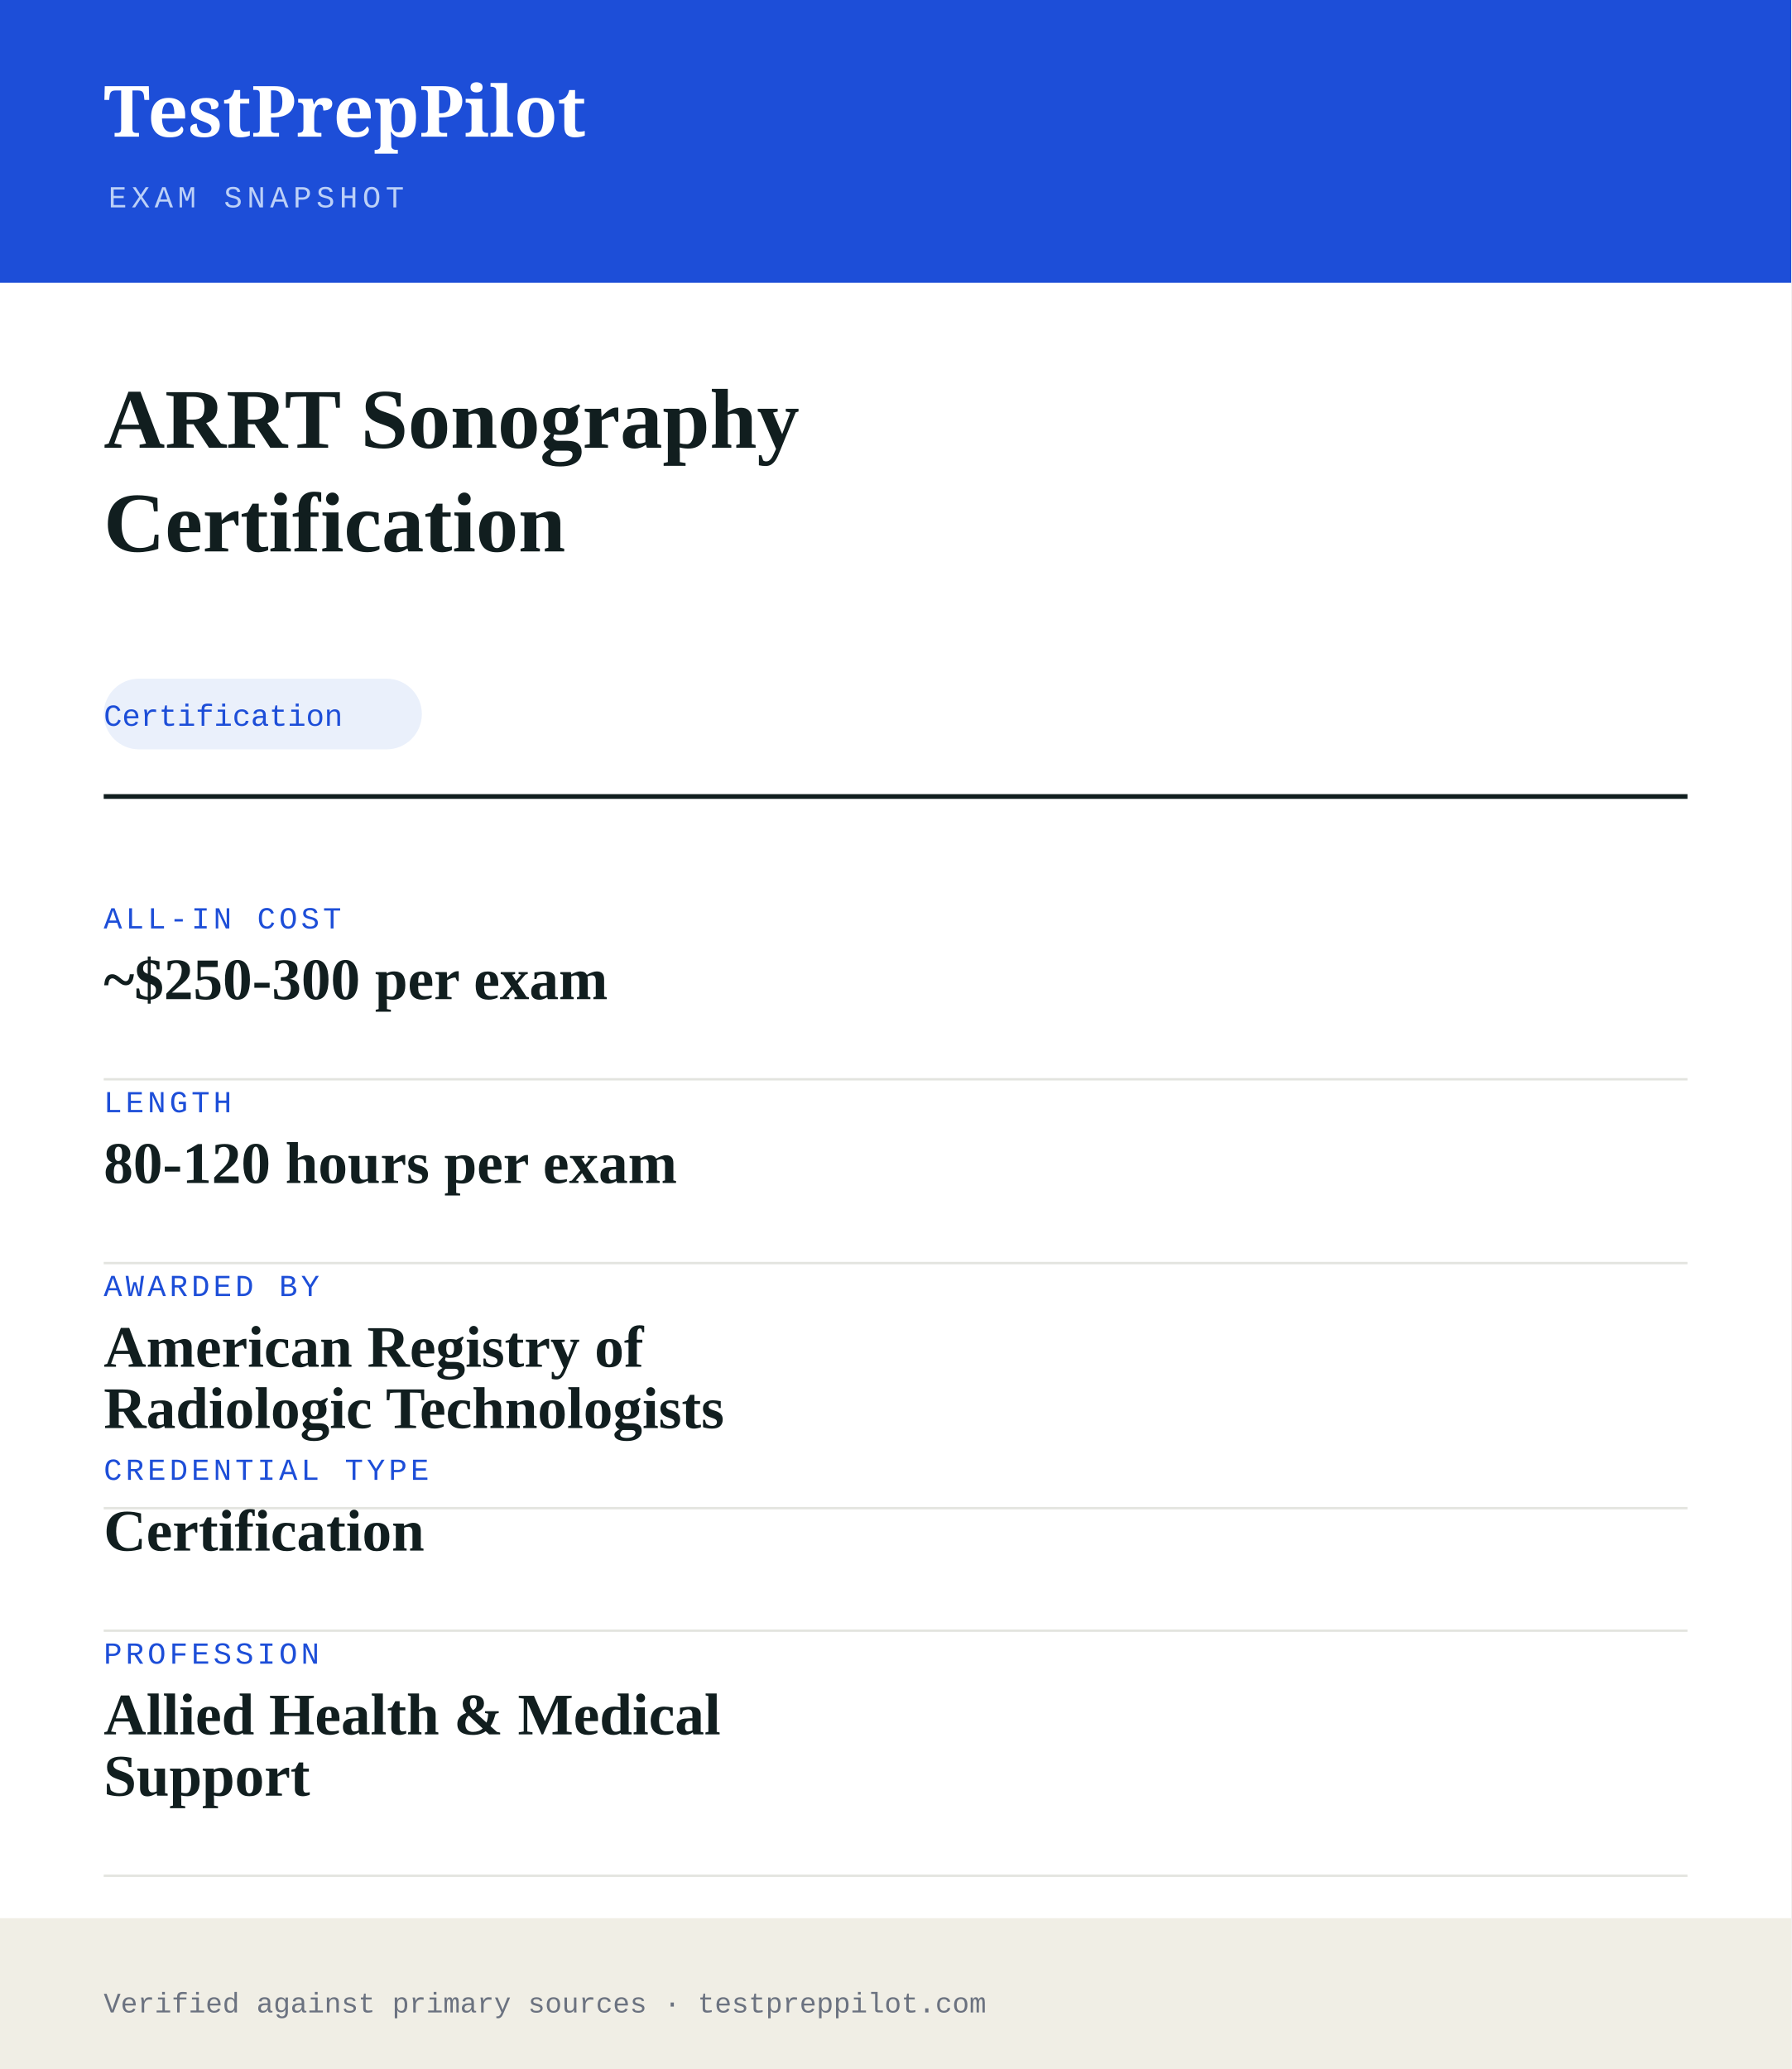
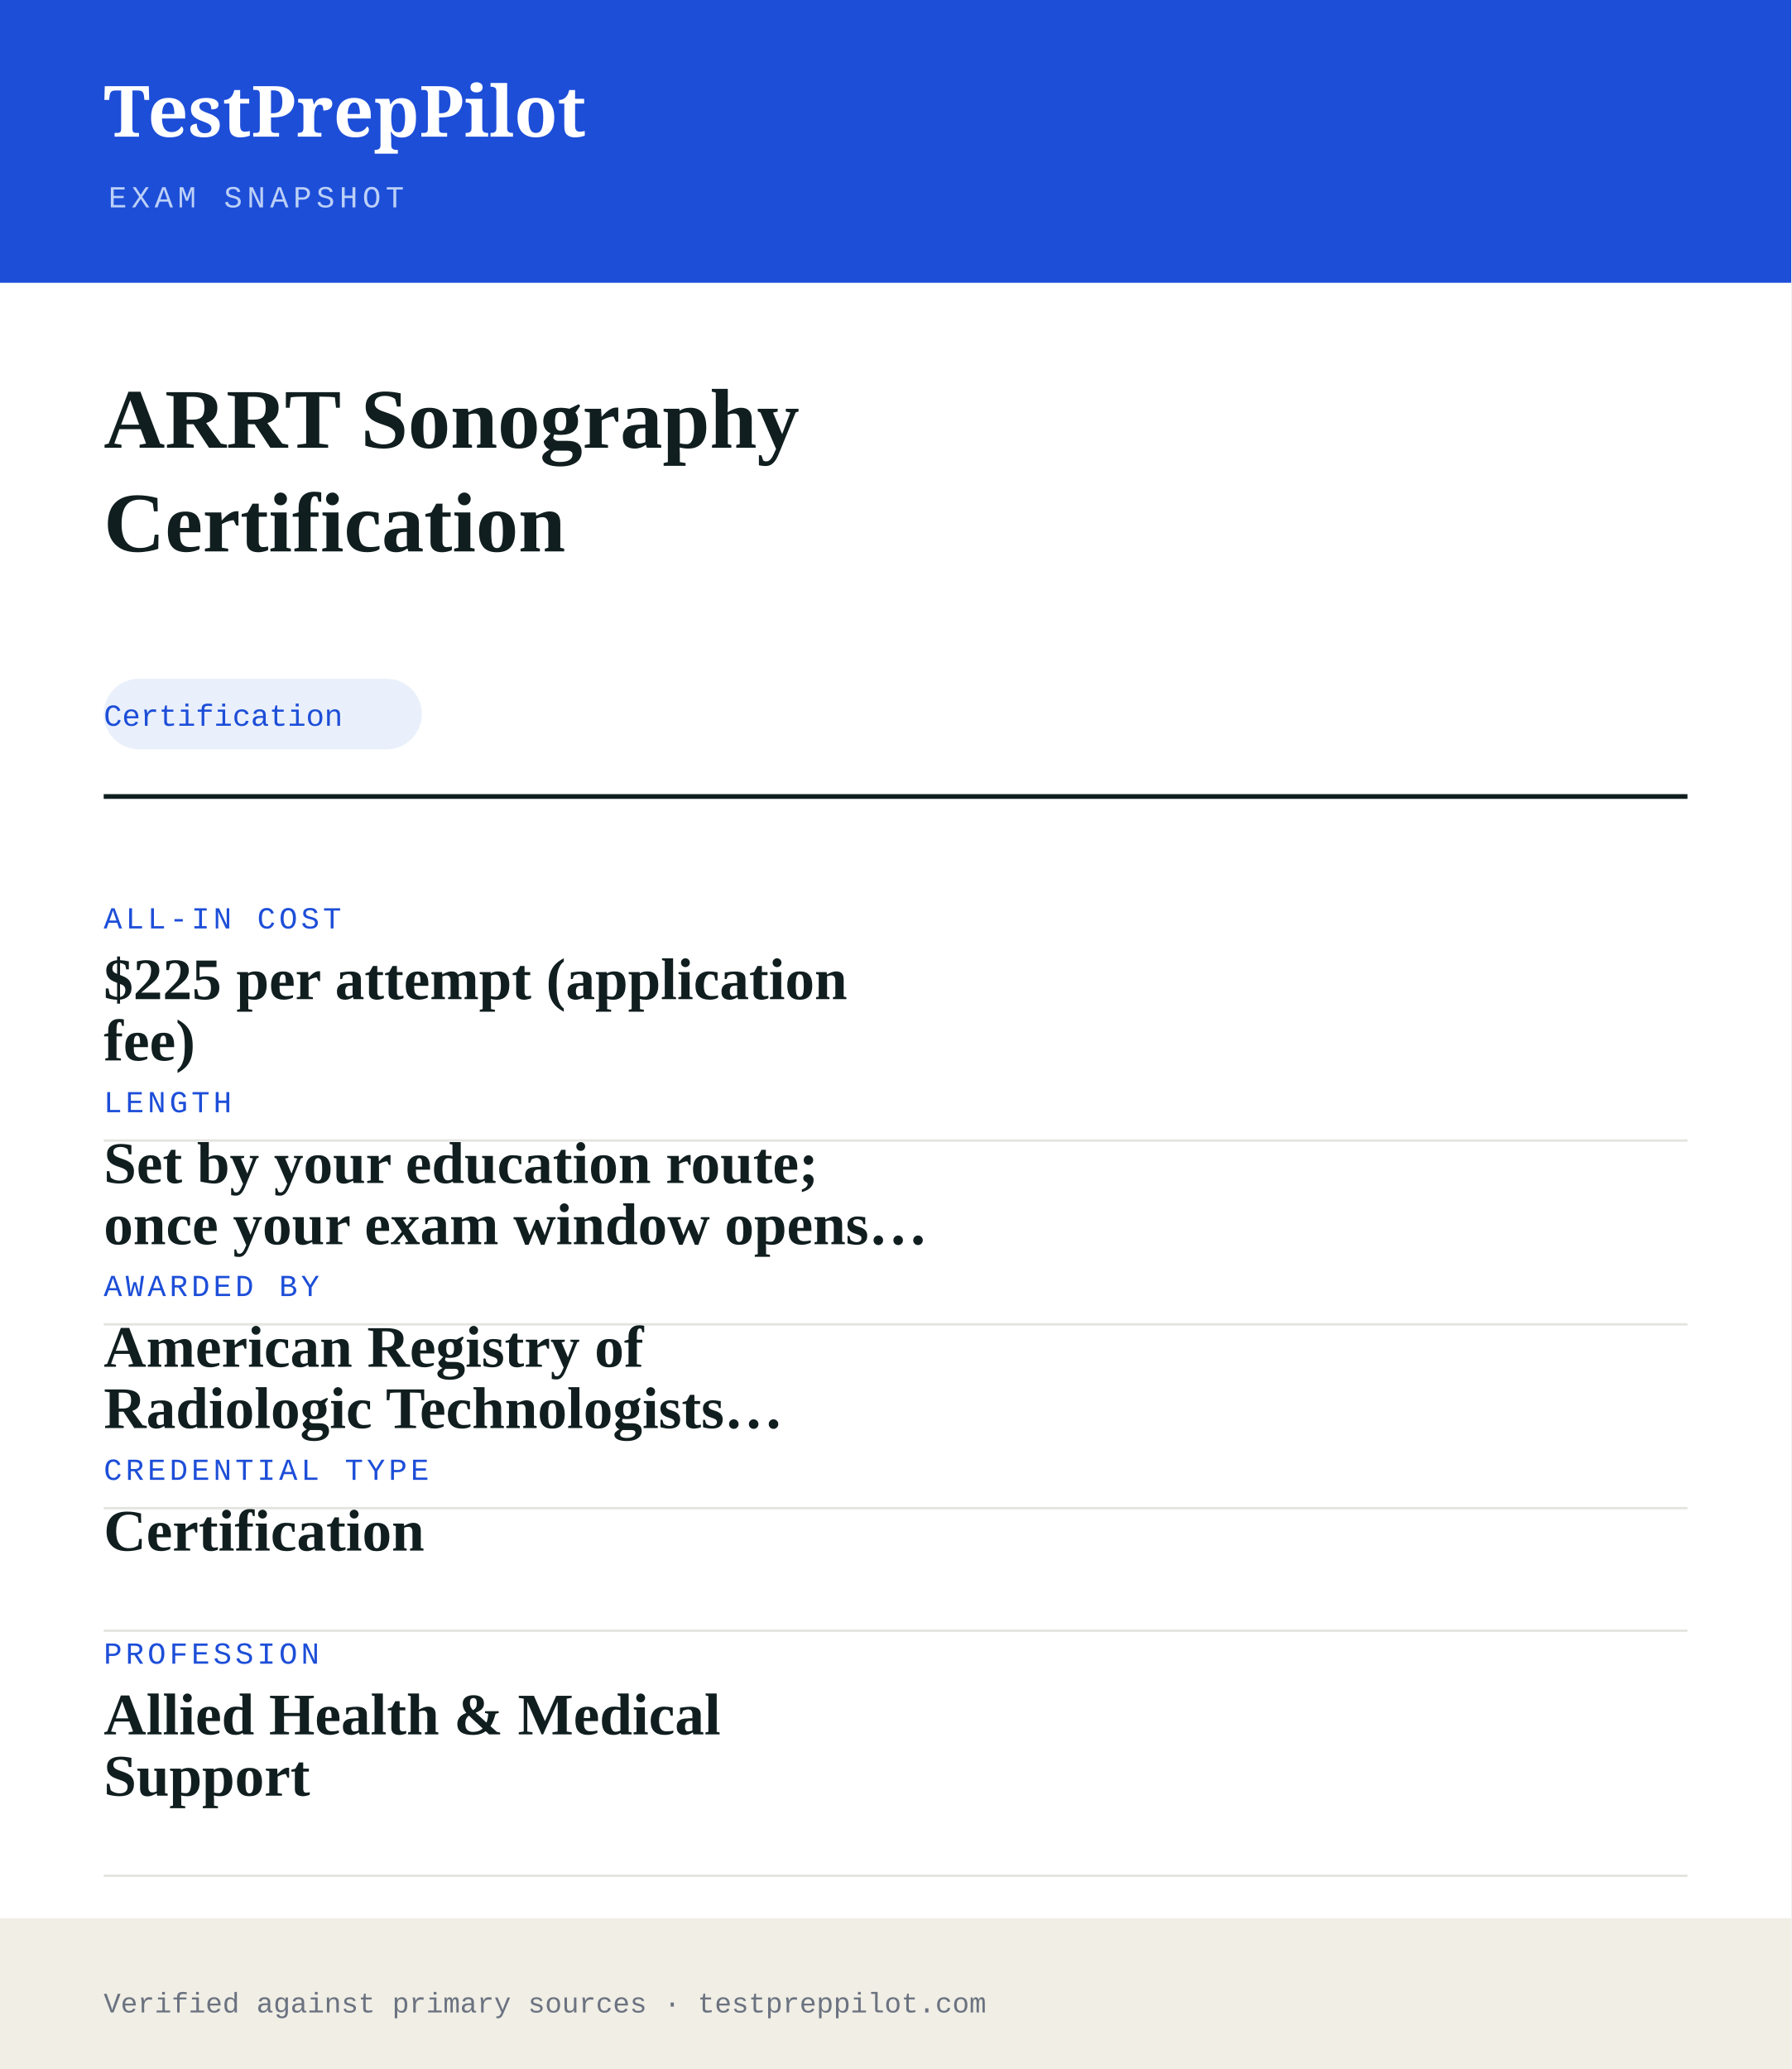
<svg xmlns="http://www.w3.org/2000/svg" width="760" height="878" viewBox="0 0 760 878" role="img" aria-label="ARRT Sonography Certification — quick facts">
  <rect width="760" height="878" fill="#ffffff" />
  <rect width="760" height="120" fill="#1d4ed8" />
  <text x="44" y="58" font-family="Georgia, serif" font-size="30" font-weight="700" fill="#ffffff">TestPrepPilot</text>
  <text x="46" y="88" font-family="'Courier New', monospace" font-size="13" letter-spacing="2" fill="#bcd0f7">EXAM SNAPSHOT</text>
  <text x="44" y="190" font-family="Georgia, 'Times New Roman', serif" font-size="36" font-weight="700" fill="#111e1f">ARRT Sonography</text>
  <text x="44" y="234" font-family="Georgia, 'Times New Roman', serif" font-size="36" font-weight="700" fill="#111e1f">Certification</text>
  <rect x="44" y="288" width="135" height="30" rx="15" fill="#eaf0fb" />
  <text x="44" y="308" font-family="'Courier New', monospace" font-size="13" fill="#1d4ed8">Certification</text>
  <line x1="44" y1="338" x2="716" y2="338" stroke="#111e1f" stroke-width="2" />
  <text x="44" y="394" font-family="'Courier New', monospace" font-size="13" letter-spacing="1.5" fill="#1d4ed8">ALL-IN COST</text>
-   <text x="44" y="424" font-family="Georgia, 'Times New Roman', serif" font-size="25" font-weight="700" fill="#111e1f">~$250-300 per exam</text>
-   <line x1="44" y1="458" x2="716" y2="458" stroke="#e3e4df" stroke-width="1" />
+   <text x="44" y="424" font-family="Georgia, 'Times New Roman', serif" font-size="25" font-weight="700" fill="#111e1f">$225 per attempt (application</text>
+   <text x="44" y="450" font-family="Georgia, 'Times New Roman', serif" font-size="25" font-weight="700" fill="#111e1f">fee)</text>
+   <line x1="44" y1="484" x2="716" y2="484" stroke="#e3e4df" stroke-width="1" />
  <text x="44" y="472" font-family="'Courier New', monospace" font-size="13" letter-spacing="1.5" fill="#1d4ed8">LENGTH</text>
-   <text x="44" y="502" font-family="Georgia, 'Times New Roman', serif" font-size="25" font-weight="700" fill="#111e1f">80-120 hours per exam</text>
-   <line x1="44" y1="536" x2="716" y2="536" stroke="#e3e4df" stroke-width="1" />
+   <text x="44" y="502" font-family="Georgia, 'Times New Roman', serif" font-size="25" font-weight="700" fill="#111e1f">Set by your education route;</text>
+   <text x="44" y="528" font-family="Georgia, 'Times New Roman', serif" font-size="25" font-weight="700" fill="#111e1f">once your exam window opens…</text>
+   <line x1="44" y1="562" x2="716" y2="562" stroke="#e3e4df" stroke-width="1" />
  <text x="44" y="550" font-family="'Courier New', monospace" font-size="13" letter-spacing="1.5" fill="#1d4ed8">AWARDED BY</text>
  <text x="44" y="580" font-family="Georgia, 'Times New Roman', serif" font-size="25" font-weight="700" fill="#111e1f">American Registry of</text>
-   <text x="44" y="606" font-family="Georgia, 'Times New Roman', serif" font-size="25" font-weight="700" fill="#111e1f">Radiologic Technologists</text>
+   <text x="44" y="606" font-family="Georgia, 'Times New Roman', serif" font-size="25" font-weight="700" fill="#111e1f">Radiologic Technologists…</text>
  <line x1="44" y1="640" x2="716" y2="640" stroke="#e3e4df" stroke-width="1" />
  <text x="44" y="628" font-family="'Courier New', monospace" font-size="13" letter-spacing="1.5" fill="#1d4ed8">CREDENTIAL TYPE</text>
  <text x="44" y="658" font-family="Georgia, 'Times New Roman', serif" font-size="25" font-weight="700" fill="#111e1f">Certification</text>
  <line x1="44" y1="692" x2="716" y2="692" stroke="#e3e4df" stroke-width="1" />
  <text x="44" y="706" font-family="'Courier New', monospace" font-size="13" letter-spacing="1.5" fill="#1d4ed8">PROFESSION</text>
  <text x="44" y="736" font-family="Georgia, 'Times New Roman', serif" font-size="25" font-weight="700" fill="#111e1f">Allied Health &amp; Medical</text>
  <text x="44" y="762" font-family="Georgia, 'Times New Roman', serif" font-size="25" font-weight="700" fill="#111e1f">Support</text>
  <line x1="44" y1="796" x2="716" y2="796" stroke="#e3e4df" stroke-width="1" />
  <rect x="0" y="814" width="760" height="64" fill="#f0eee5" />
  <text x="44" y="854" font-family="'Courier New', monospace" font-size="12" fill="#6b7280">Verified against primary sources · testpreppilot.com</text>
</svg>
